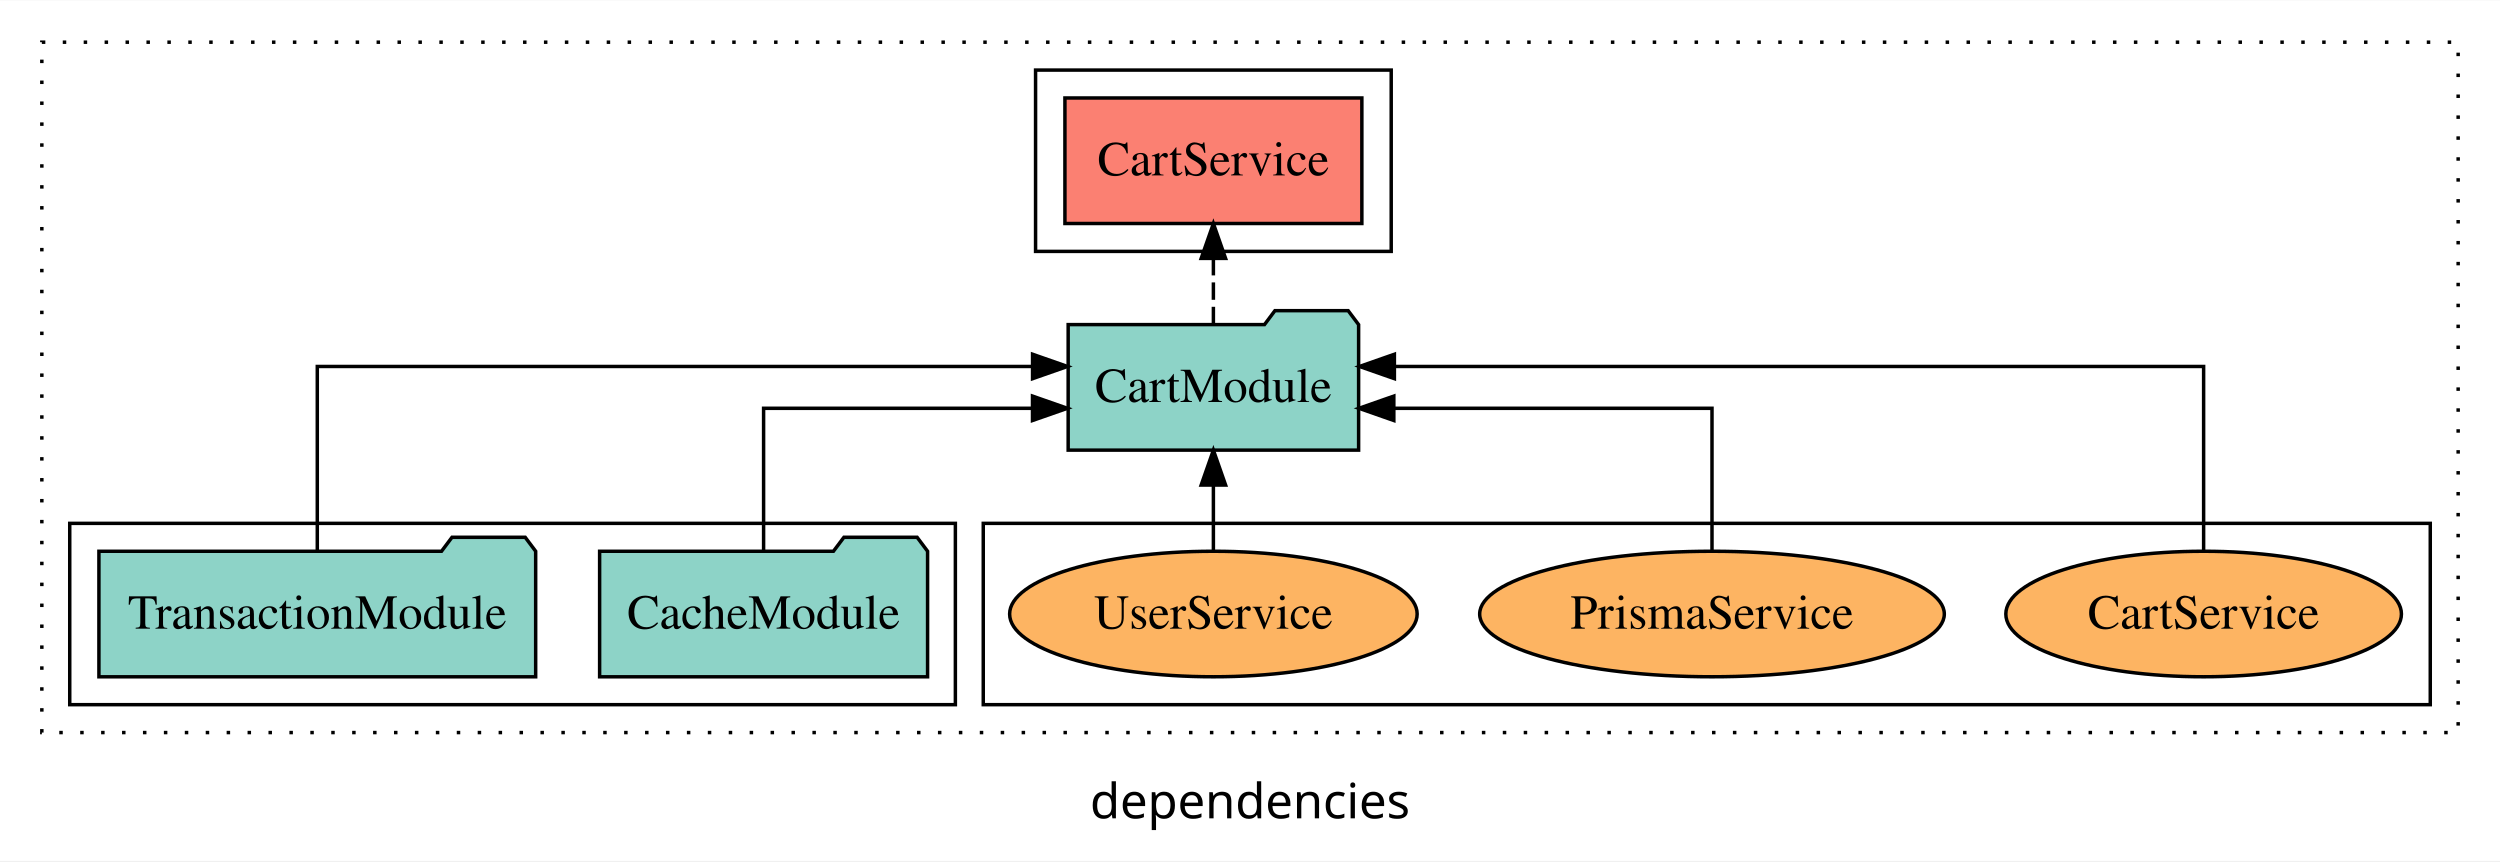
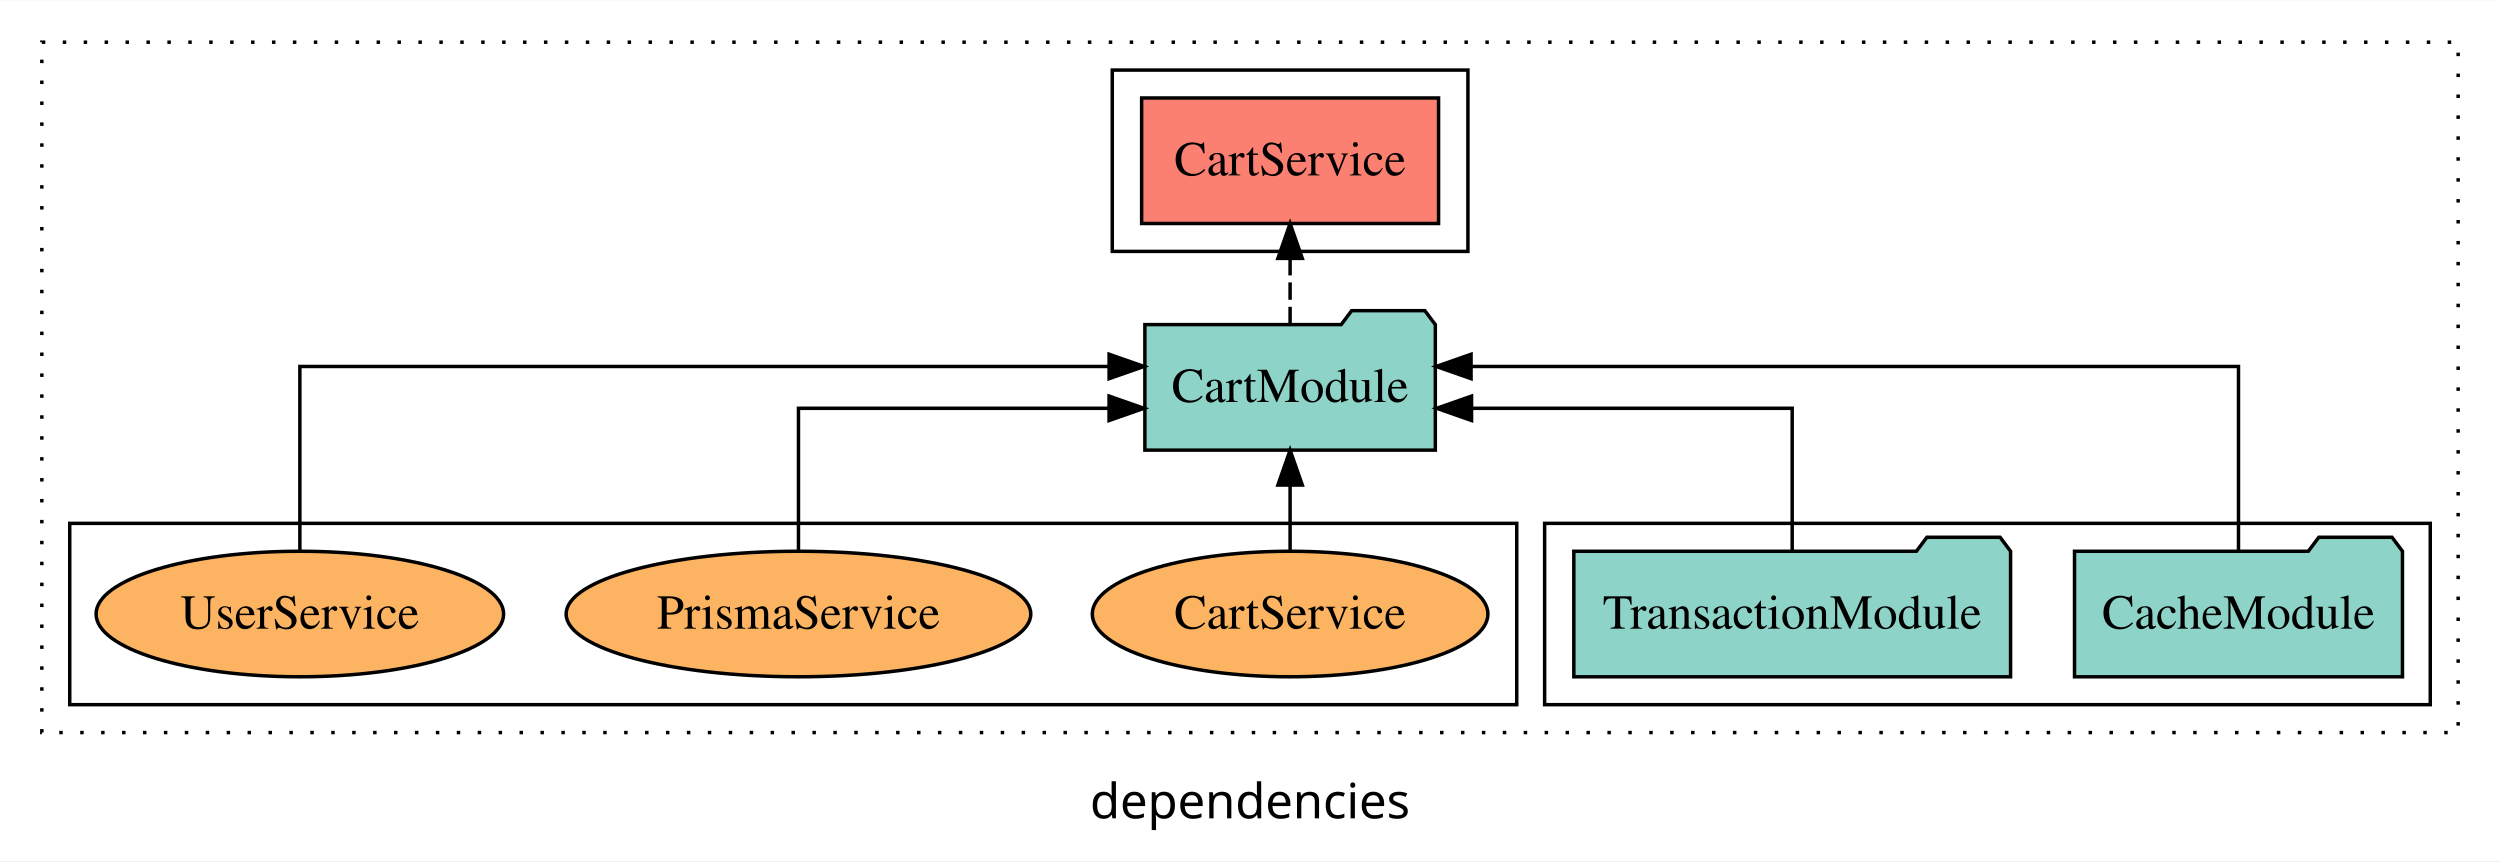
<svg xmlns="http://www.w3.org/2000/svg" width="717pt" height="247pt" viewBox="0.00 0.00 717.00 246.80">
  <g id="graph0" class="graph" transform="scale(1 1) rotate(0) translate(4 242.8)">
    <polygon fill="white" stroke="transparent" points="-4,4 -4,-242.8 713,-242.8 713,4 -4,4" />
    <text text-anchor="middle" x="354.5" y="-8.2" font-family="sans-serif" font-size="14.00">dependencies</text>
    <g id="clust1" class="cluster">
      <polygon fill="none" stroke="black" stroke-dasharray="1,5" points="8,-32.8 8,-230.8 701,-230.8 701,-32.8 8,-32.8" />
    </g>
-     <g id="clust6" class="cluster">
-       <polygon fill="none" stroke="black" points="278,-40.8 278,-92.8 693,-92.8 693,-40.8 278,-40.8" />
+     <g id="clust3" class="cluster">
+       <polygon fill="none" stroke="black" points="439,-40.8 439,-92.8 693,-92.8 693,-40.8 439,-40.8" />
    </g>
    <g id="clust4" class="cluster">
-       <polygon fill="none" stroke="black" points="293,-170.8 293,-222.8 395,-222.8 395,-170.8 293,-170.8" />
+       <polygon fill="none" stroke="black" points="315,-170.8 315,-222.8 417,-222.8 417,-170.8 315,-170.8" />
    </g>
-     <g id="clust3" class="cluster">
-       <polygon fill="none" stroke="black" points="16,-40.8 16,-92.8 270,-92.8 270,-40.8 16,-40.8" />
+     <g id="clust6" class="cluster">
+       <polygon fill="none" stroke="black" points="16,-40.8 16,-92.8 431,-92.8 431,-40.8 16,-40.8" />
    </g>
    <g id="node1" class="node">
-       <polygon fill="#8dd3c7" stroke="black" points="262.03,-84.8 259.03,-88.8 238.03,-88.8 235.03,-84.8 167.97,-84.8 167.97,-48.8 262.03,-48.8 262.03,-84.8" />
-       <text text-anchor="middle" x="215" y="-62.6" font-family="Times,serif" font-size="14.00">CacheModule</text>
+       <polygon fill="#8dd3c7" stroke="black" points="685.03,-84.8 682.03,-88.8 661.03,-88.8 658.03,-84.8 590.97,-84.8 590.97,-48.8 685.03,-48.8 685.03,-84.8" />
+       <text text-anchor="middle" x="638" y="-62.6" font-family="Times,serif" font-size="14.00">CacheModule</text>
    </g>
    <g id="node3" class="node">
-       <polygon fill="#8dd3c7" stroke="black" points="385.65,-149.8 382.65,-153.8 361.65,-153.8 358.65,-149.8 302.35,-149.8 302.35,-113.8 385.65,-113.8 385.65,-149.8" />
-       <text text-anchor="middle" x="344" y="-127.6" font-family="Times,serif" font-size="14.00">CartModule</text>
+       <polygon fill="#8dd3c7" stroke="black" points="407.65,-149.8 404.65,-153.8 383.65,-153.8 380.65,-149.8 324.35,-149.8 324.35,-113.8 407.65,-113.8 407.65,-149.8" />
+       <text text-anchor="middle" x="366" y="-127.6" font-family="Times,serif" font-size="14.00">CartModule</text>
    </g>
    <g id="edge1" class="edge">
-       <path fill="none" stroke="black" d="M215,-84.82C215,-102.17 215,-125.8 215,-125.8 215,-125.8 292.12,-125.8 292.12,-125.8" />
-       <polygon fill="black" stroke="black" points="292.12,-129.3 302.12,-125.8 292.12,-122.3 292.12,-129.3" />
+       <path fill="none" stroke="black" d="M638,-85.08C638,-106.12 638,-137.8 638,-137.8 638,-137.8 417.9,-137.8 417.9,-137.8" />
+       <polygon fill="black" stroke="black" points="417.9,-134.3 407.9,-137.8 417.9,-141.3 417.9,-134.3" />
    </g>
    <g id="node2" class="node">
-       <polygon fill="#8dd3c7" stroke="black" points="149.63,-84.8 146.63,-88.8 125.63,-88.8 122.63,-84.8 24.37,-84.8 24.37,-48.8 149.63,-48.8 149.63,-84.8" />
-       <text text-anchor="middle" x="87" y="-62.6" font-family="Times,serif" font-size="14.00">TransactionModule</text>
+       <polygon fill="#8dd3c7" stroke="black" points="572.63,-84.8 569.63,-88.8 548.63,-88.8 545.63,-84.8 447.37,-84.8 447.37,-48.8 572.63,-48.8 572.63,-84.8" />
+       <text text-anchor="middle" x="510" y="-62.6" font-family="Times,serif" font-size="14.00">TransactionModule</text>
    </g>
    <g id="edge2" class="edge">
-       <path fill="none" stroke="black" d="M87,-85.08C87,-106.12 87,-137.8 87,-137.8 87,-137.8 292.14,-137.8 292.14,-137.8" />
-       <polygon fill="black" stroke="black" points="292.14,-141.3 302.14,-137.8 292.14,-134.3 292.14,-141.3" />
+       <path fill="none" stroke="black" d="M510,-84.82C510,-102.17 510,-125.8 510,-125.8 510,-125.8 418.04,-125.8 418.04,-125.8" />
+       <polygon fill="black" stroke="black" points="418.04,-122.3 408.04,-125.8 418.04,-129.3 418.04,-122.3" />
    </g>
    <g id="node4" class="node">
-       <polygon fill="#fb8072" stroke="black" points="386.58,-214.8 301.42,-214.8 301.42,-178.8 386.58,-178.8 386.58,-214.8" />
-       <text text-anchor="middle" x="344" y="-192.6" font-family="Times,serif" font-size="14.00">CartService </text>
+       <polygon fill="#fb8072" stroke="black" points="408.58,-214.8 323.42,-214.8 323.42,-178.8 408.58,-178.8 408.58,-214.8" />
+       <text text-anchor="middle" x="366" y="-192.6" font-family="Times,serif" font-size="14.00">CartService </text>
    </g>
    <g id="edge3" class="edge">
-       <path fill="none" stroke="black" stroke-dasharray="5,2" d="M344,-149.91C344,-149.91 344,-168.79 344,-168.79" />
-       <polygon fill="black" stroke="black" points="340.5,-168.79 344,-178.79 347.5,-168.79 340.5,-168.79" />
+       <path fill="none" stroke="black" stroke-dasharray="5,2" d="M366,-149.91C366,-149.91 366,-168.79 366,-168.79" />
+       <polygon fill="black" stroke="black" points="362.5,-168.79 366,-178.79 369.5,-168.79 362.5,-168.79" />
    </g>
    <g id="node5" class="node">
-       <ellipse fill="#fdb462" stroke="black" cx="628" cy="-66.8" rx="56.73" ry="18" />
-       <text text-anchor="middle" x="628" y="-62.6" font-family="Times,serif" font-size="14.00">CartService</text>
+       <ellipse fill="#fdb462" stroke="black" cx="366" cy="-66.8" rx="56.73" ry="18" />
+       <text text-anchor="middle" x="366" y="-62.6" font-family="Times,serif" font-size="14.00">CartService</text>
    </g>
    <g id="edge4" class="edge">
-       <path fill="none" stroke="black" d="M628,-85.08C628,-106.12 628,-137.8 628,-137.8 628,-137.8 395.91,-137.8 395.91,-137.8" />
-       <polygon fill="black" stroke="black" points="395.91,-134.3 385.91,-137.8 395.91,-141.3 395.91,-134.3" />
+       <path fill="none" stroke="black" d="M366,-84.91C366,-84.91 366,-103.79 366,-103.79" />
+       <polygon fill="black" stroke="black" points="362.5,-103.79 366,-113.79 369.5,-103.79 362.5,-103.79" />
    </g>
    <g id="node6" class="node">
-       <ellipse fill="#fdb462" stroke="black" cx="487" cy="-66.8" rx="66.63" ry="18" />
-       <text text-anchor="middle" x="487" y="-62.6" font-family="Times,serif" font-size="14.00">PrismaService</text>
+       <ellipse fill="#fdb462" stroke="black" cx="225" cy="-66.8" rx="66.63" ry="18" />
+       <text text-anchor="middle" x="225" y="-62.6" font-family="Times,serif" font-size="14.00">PrismaService</text>
    </g>
    <g id="edge5" class="edge">
-       <path fill="none" stroke="black" d="M487,-84.82C487,-102.17 487,-125.8 487,-125.8 487,-125.8 395.75,-125.8 395.75,-125.8" />
-       <polygon fill="black" stroke="black" points="395.75,-122.3 385.75,-125.8 395.75,-129.3 395.75,-122.3" />
+       <path fill="none" stroke="black" d="M225,-84.82C225,-102.17 225,-125.8 225,-125.8 225,-125.8 314.08,-125.8 314.08,-125.8" />
+       <polygon fill="black" stroke="black" points="314.08,-129.3 324.08,-125.8 314.08,-122.3 314.08,-129.3" />
    </g>
    <g id="node7" class="node">
-       <ellipse fill="#fdb462" stroke="black" cx="344" cy="-66.8" rx="58.44" ry="18" />
-       <text text-anchor="middle" x="344" y="-62.6" font-family="Times,serif" font-size="14.00">UserService</text>
+       <ellipse fill="#fdb462" stroke="black" cx="82" cy="-66.8" rx="58.44" ry="18" />
+       <text text-anchor="middle" x="82" y="-62.6" font-family="Times,serif" font-size="14.00">UserService</text>
    </g>
    <g id="edge6" class="edge">
-       <path fill="none" stroke="black" d="M344,-84.91C344,-84.91 344,-103.79 344,-103.79" />
-       <polygon fill="black" stroke="black" points="340.5,-103.79 344,-113.79 347.5,-103.79 340.5,-103.79" />
+       <path fill="none" stroke="black" d="M82,-85.08C82,-106.12 82,-137.8 82,-137.8 82,-137.8 314.09,-137.8 314.09,-137.8" />
+       <polygon fill="black" stroke="black" points="314.09,-141.3 324.09,-137.8 314.09,-134.3 314.09,-141.3" />
    </g>
  </g>
</svg>
